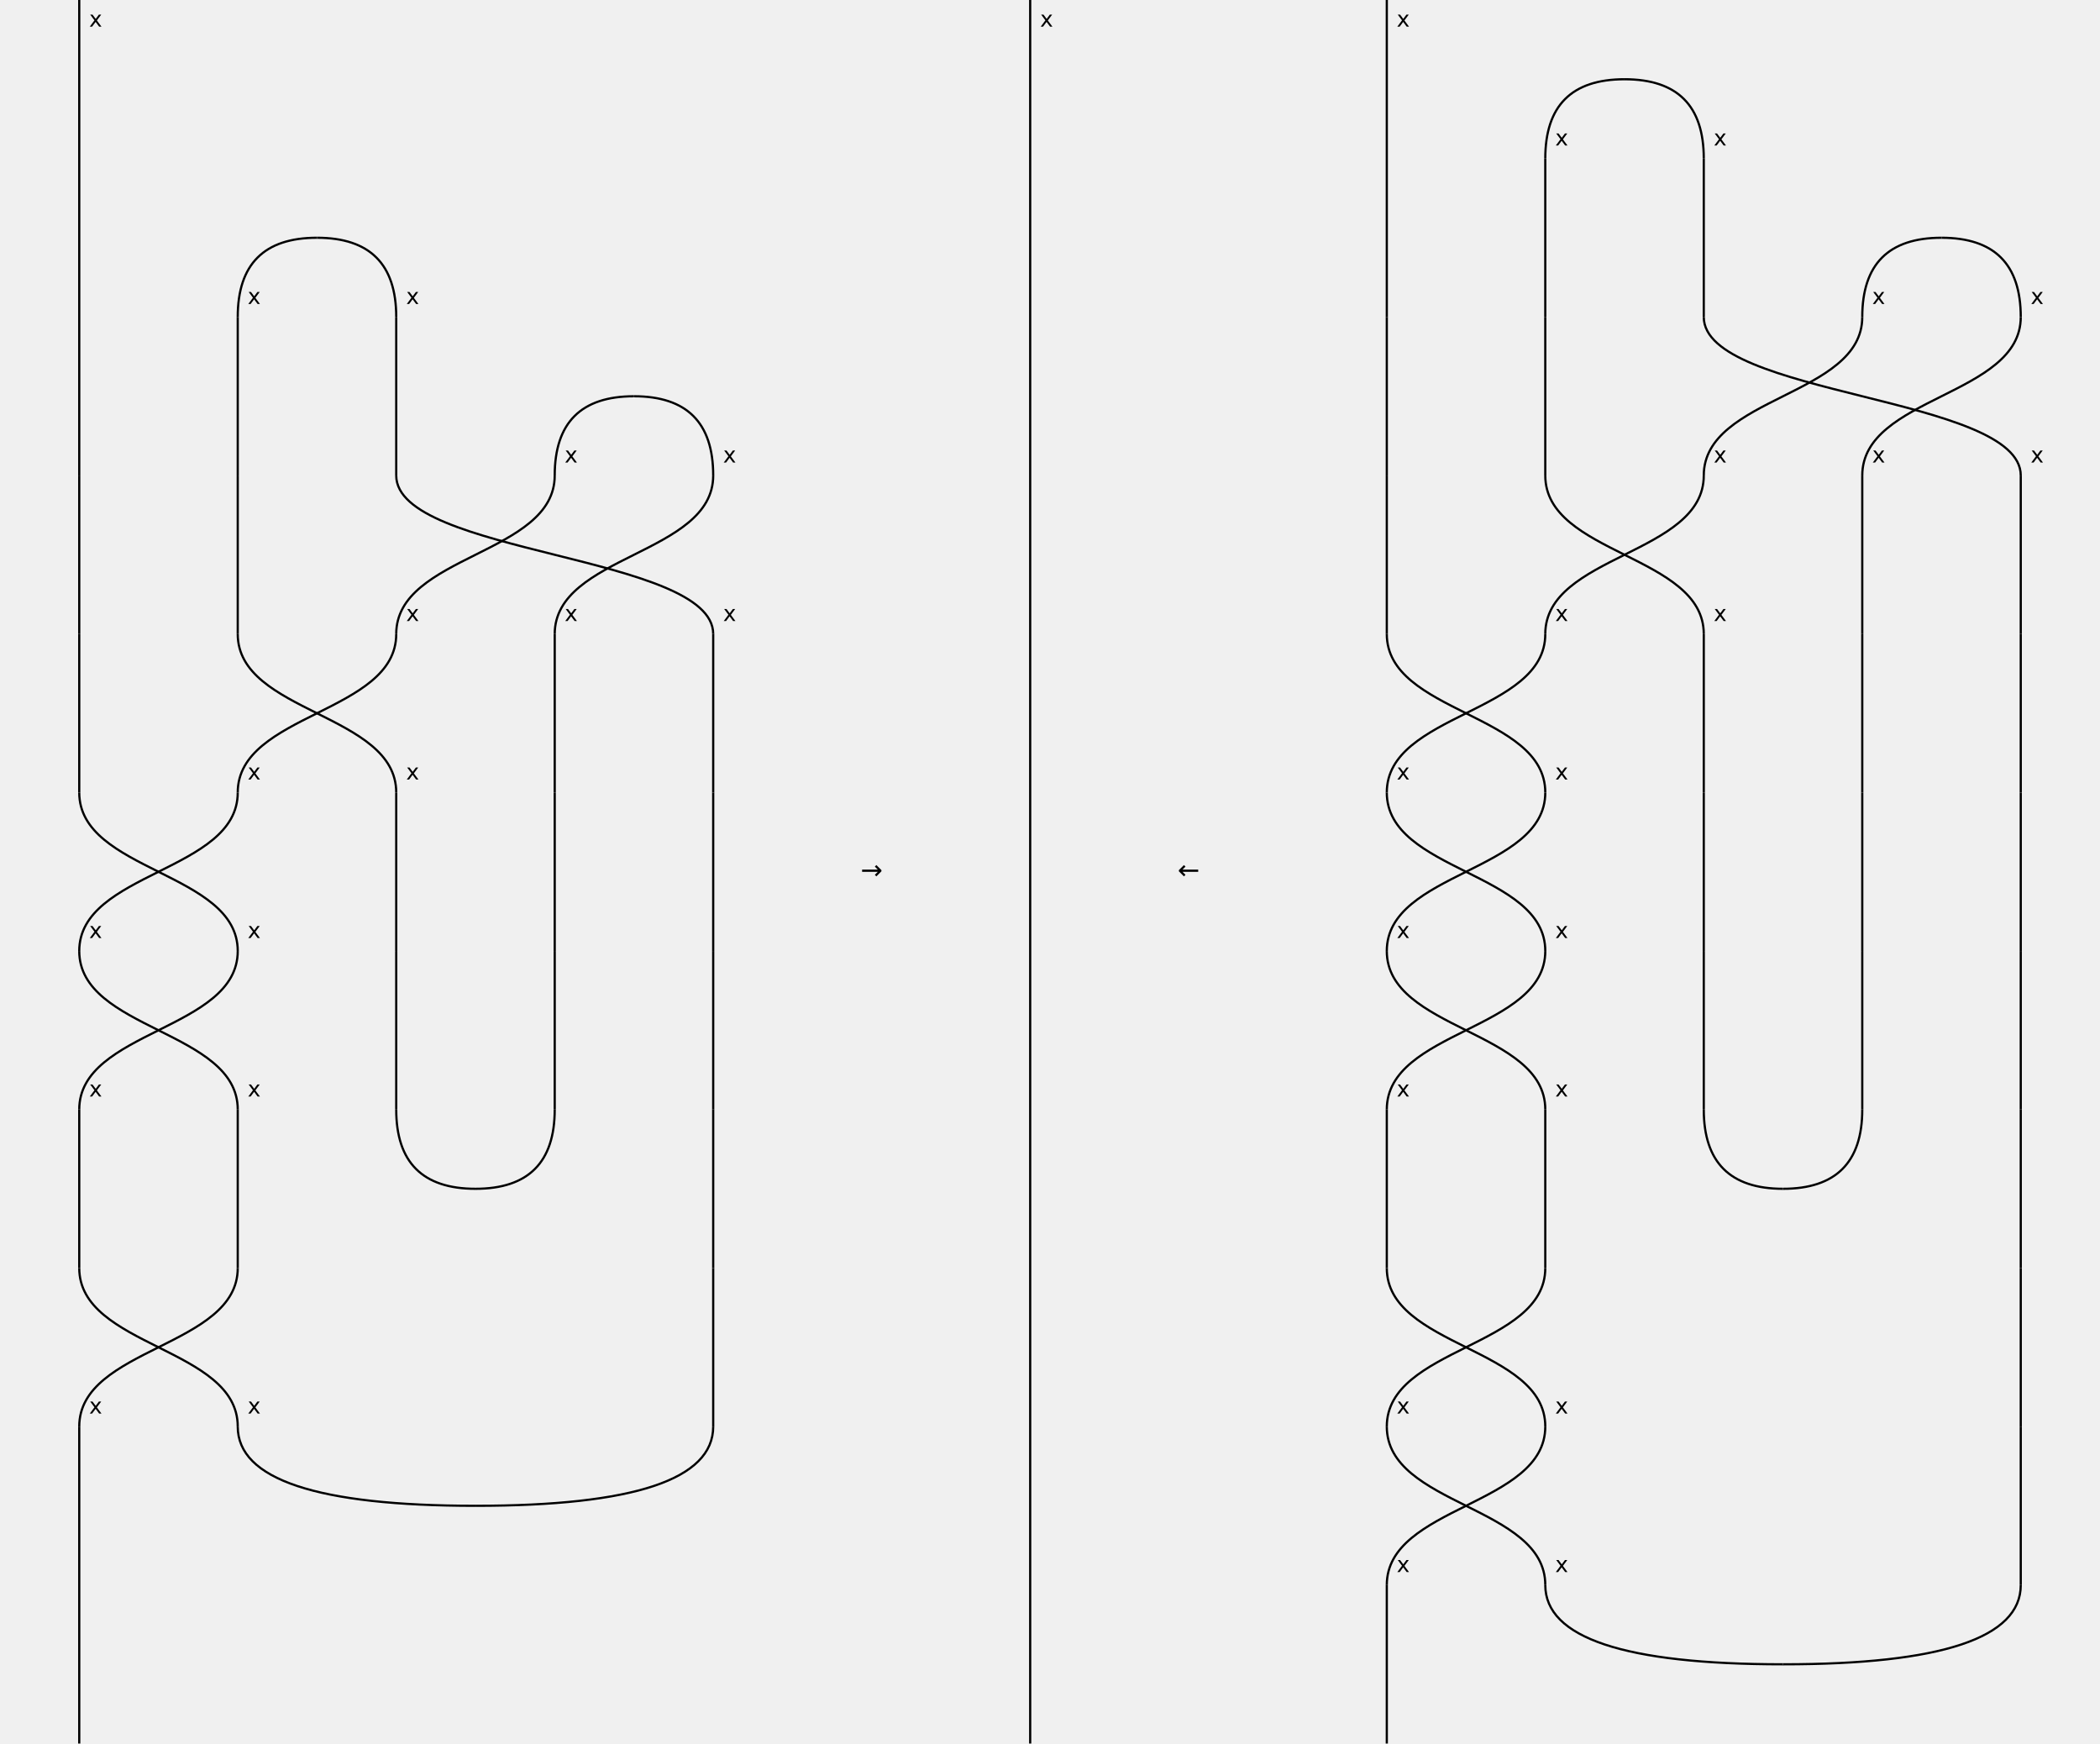
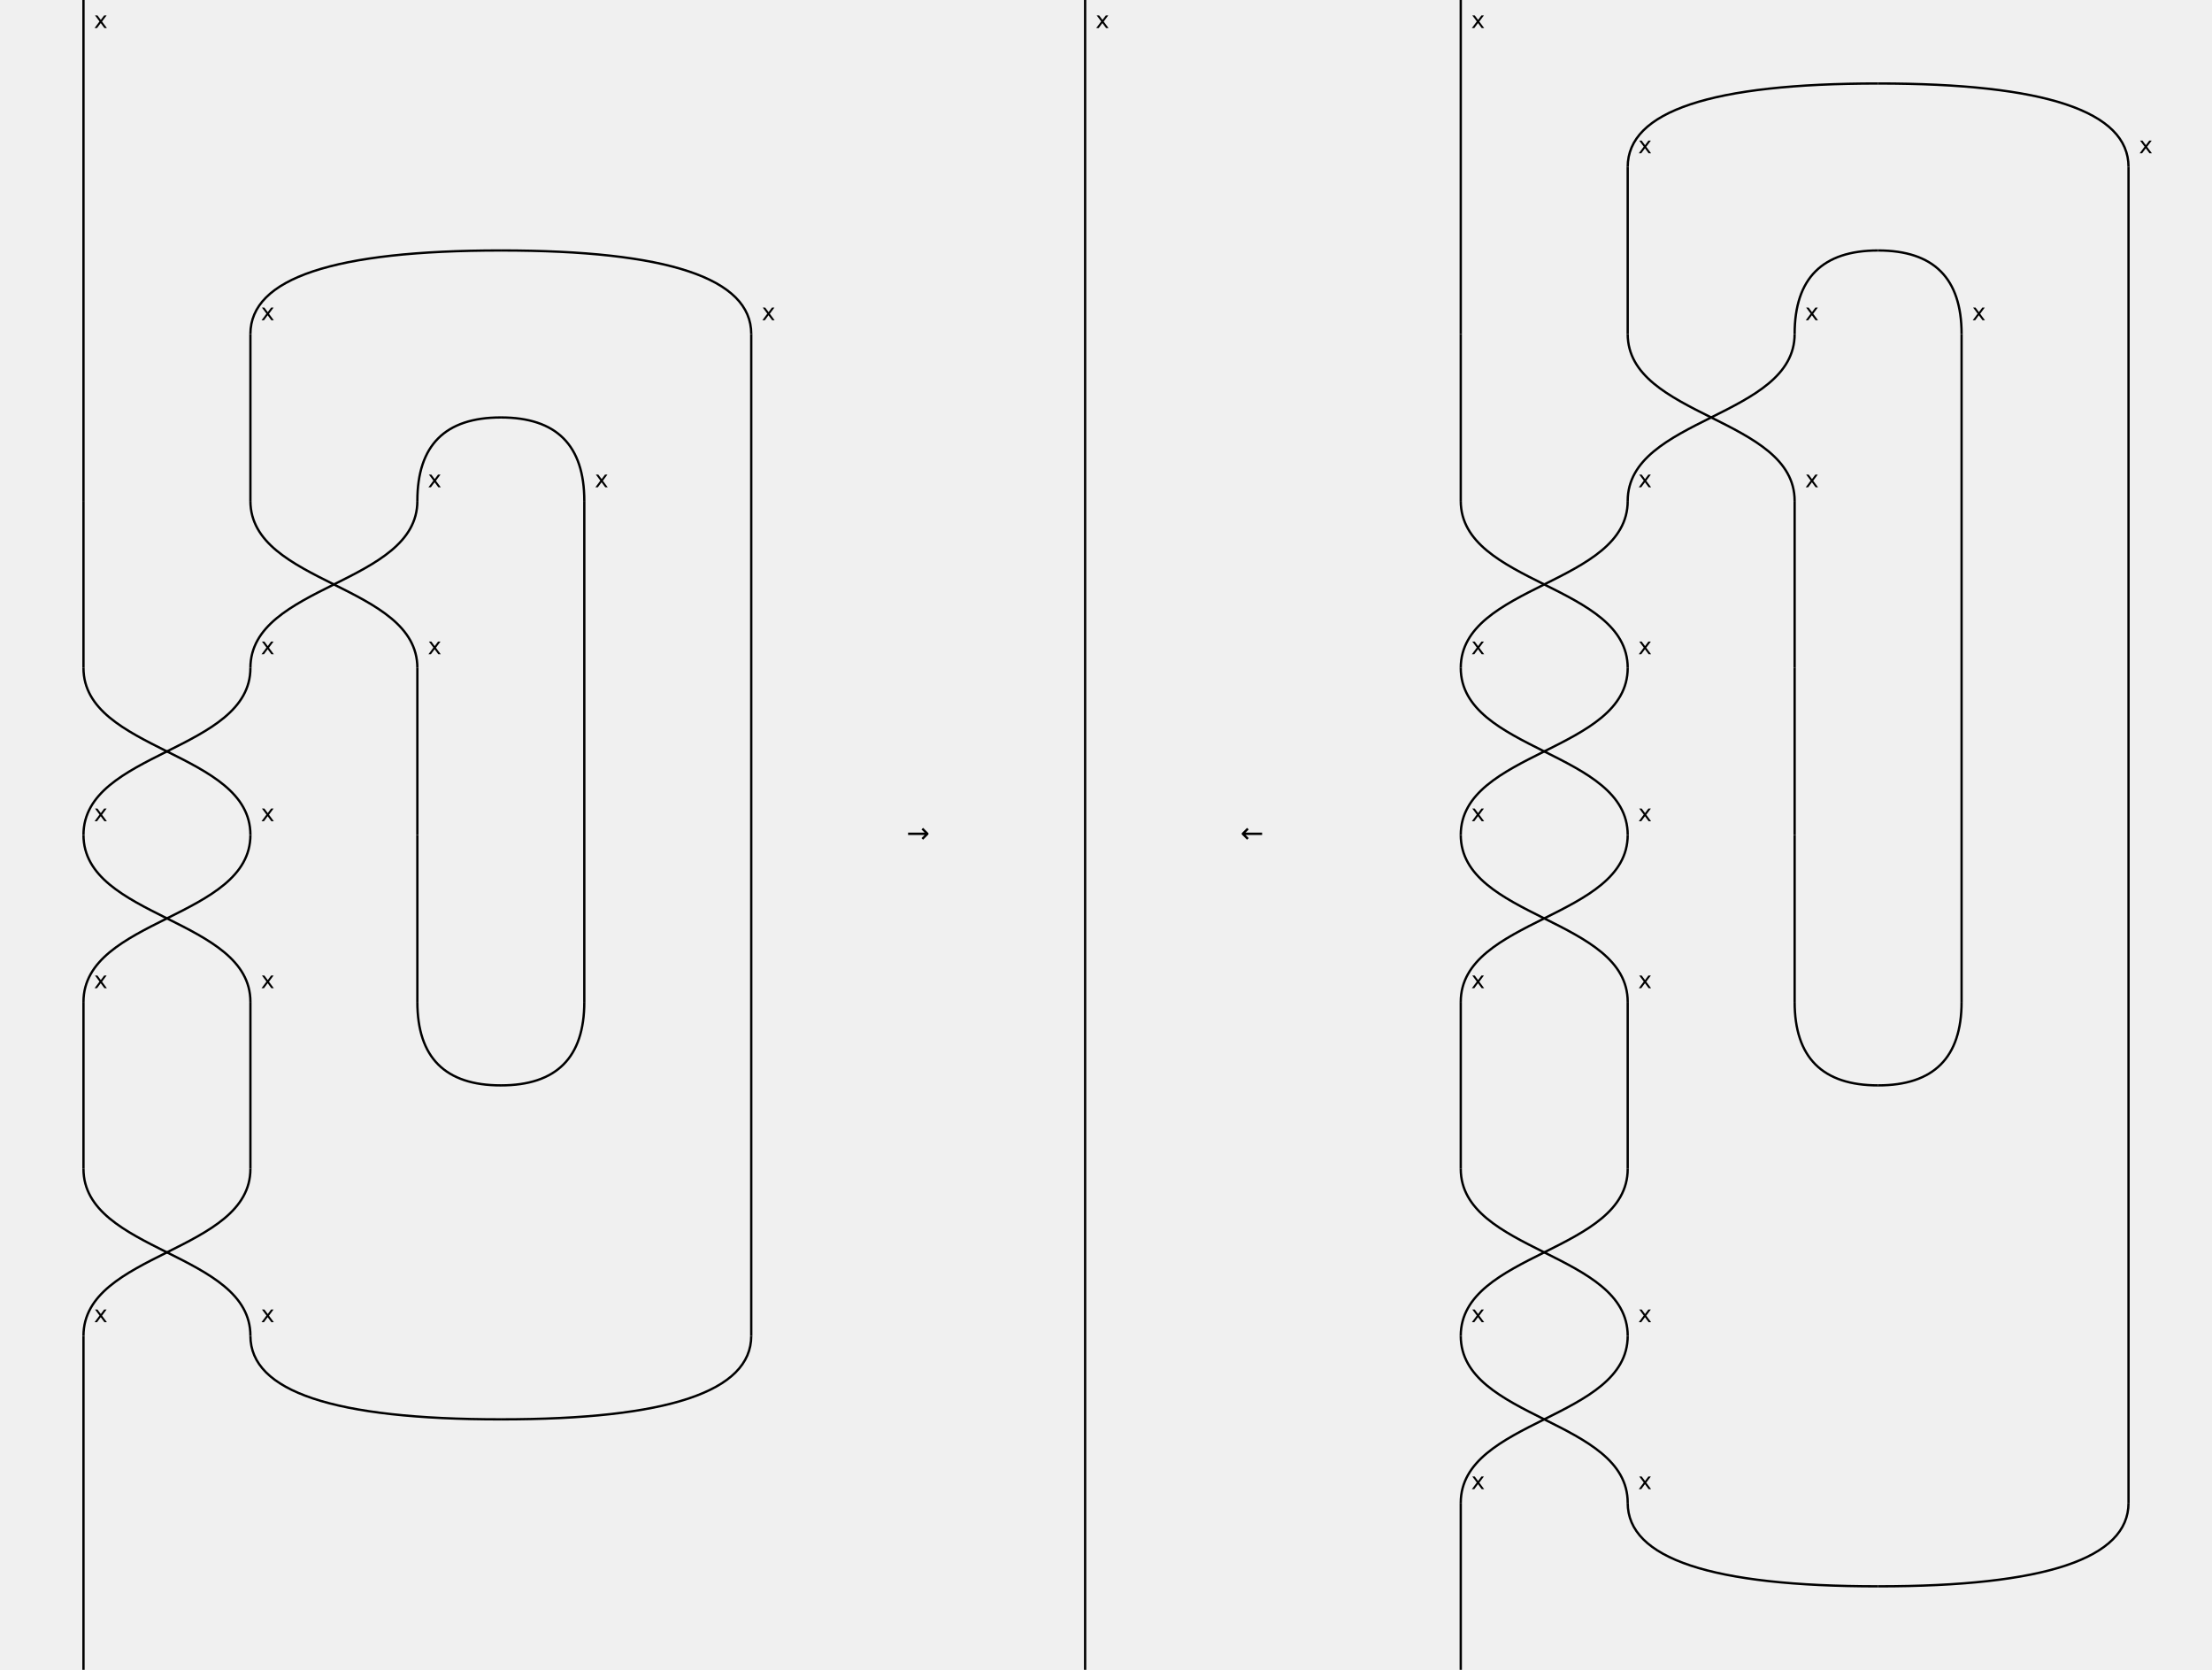
- <svg xmlns="http://www.w3.org/2000/svg" xmlns:xlink="http://www.w3.org/1999/xlink" width="954pt" height="792pt" viewBox="0 0 954 792" version="1.1">
+ <svg xmlns="http://www.w3.org/2000/svg" xmlns:xlink="http://www.w3.org/1999/xlink" width="954pt" height="720pt" viewBox="0 0 954 720" version="1.1">
  <style type="text/css">@media (prefers-color-scheme: dark) {[id^="dark-stroke"] path { stroke: #ffffff !important; } [id^="dark-fill"] g, [id^="dark-fill"] use { fill: #ffffff !important; stroke: #ffffff !important; }}</style>
  <defs>
    <style type="text/css">*{stroke-linejoin: round; stroke-linecap: butt}</style>
  </defs>
  <g id="figure_1">
    <g id="patch_1">
-       <path d="M 0 792  L 954 792  L 954 0  L 0 0  L 0 792  z " style="fill: none" />
+       <path d="M 0 720  L 954 720  L 954 0  L 0 0  L 0 720  z " style="fill: none" />
    </g>
    <g id="axes_1">
      <g id="patch_2">
-         <path d="M 0 792  L 954 792  L 954 0  L 0 0  L 0 792  z " clip-path="url(#p8696f4340c)" style="fill: none" />
+         <path d="M 0 720  L 954 720  L 954 0  L 0 0  L 0 720  z " clip-path="url(#pa2b2d72dcf)" style="fill: none" />
      </g>
      <g id="dark-stroke-1">
-         <path d="M 36 216  C 36 252 36 252 36 288  " clip-path="url(#p8696f4340c)" style="fill: none; stroke: #000000; stroke-linejoin: miter" />
+         <path d="M 36 216  C 36 252 36 252 36 288  " clip-path="url(#pa2b2d72dcf)" style="fill: none; stroke: #000000; stroke-linejoin: miter" />
      </g>
      <g id="dark-stroke-2">
-         <path d="M 108 216  C 108 252 108 252 108 288  " clip-path="url(#p8696f4340c)" style="fill: none; stroke: #000000; stroke-linejoin: miter" />
+         <path d="M 180 216  C 180 252 108 252 108 288  " clip-path="url(#pa2b2d72dcf)" style="fill: none; stroke: #000000; stroke-linejoin: miter" />
      </g>
      <g id="dark-stroke-3">
-         <path d="M 252 216  C 252 252 180 252 180 288  " clip-path="url(#p8696f4340c)" style="fill: none; stroke: #000000; stroke-linejoin: miter" />
+         <path d="M 108 216  C 108 252 180 252 180 288  " clip-path="url(#pa2b2d72dcf)" style="fill: none; stroke: #000000; stroke-linejoin: miter" />
      </g>
      <g id="dark-stroke-4">
-         <path d="M 324 216  C 324 252 252 252 252 288  " clip-path="url(#p8696f4340c)" style="fill: none; stroke: #000000; stroke-linejoin: miter" />
+         <path d="M 108 288  C 108 324 36 324 36 360  " clip-path="url(#pa2b2d72dcf)" style="fill: none; stroke: #000000; stroke-linejoin: miter" />
      </g>
      <g id="dark-stroke-5">
-         <path d="M 180 216  C 180 252 324 252 324 288  " clip-path="url(#p8696f4340c)" style="fill: none; stroke: #000000; stroke-linejoin: miter" />
+         <path d="M 36 288  C 36 324 108 324 108 360  " clip-path="url(#pa2b2d72dcf)" style="fill: none; stroke: #000000; stroke-linejoin: miter" />
      </g>
      <g id="dark-stroke-6">
-         <path d="M 36 288  C 36 324 36 324 36 360  " clip-path="url(#p8696f4340c)" style="fill: none; stroke: #000000; stroke-linejoin: miter" />
+         <path d="M 180 288  C 180 324 180 324 180 360  " clip-path="url(#pa2b2d72dcf)" style="fill: none; stroke: #000000; stroke-linejoin: miter" />
      </g>
      <g id="dark-stroke-7">
-         <path d="M 180 288  C 180 324 108 324 108 360  " clip-path="url(#p8696f4340c)" style="fill: none; stroke: #000000; stroke-linejoin: miter" />
+         <path d="M 108 360  C 108 396 36 396 36 432  " clip-path="url(#pa2b2d72dcf)" style="fill: none; stroke: #000000; stroke-linejoin: miter" />
      </g>
      <g id="dark-stroke-8">
-         <path d="M 108 288  C 108 324 180 324 180 360  " clip-path="url(#p8696f4340c)" style="fill: none; stroke: #000000; stroke-linejoin: miter" />
+         <path d="M 36 360  C 36 396 108 396 108 432  " clip-path="url(#pa2b2d72dcf)" style="fill: none; stroke: #000000; stroke-linejoin: miter" />
      </g>
      <g id="dark-stroke-9">
-         <path d="M 252 288  C 252 324 252 324 252 360  " clip-path="url(#p8696f4340c)" style="fill: none; stroke: #000000; stroke-linejoin: miter" />
+         <path d="M 180 360  C 180 396 180 396 180 432  " clip-path="url(#pa2b2d72dcf)" style="fill: none; stroke: #000000; stroke-linejoin: miter" />
      </g>
      <g id="dark-stroke-10">
-         <path d="M 324 288  C 324 324 324 324 324 360  " clip-path="url(#p8696f4340c)" style="fill: none; stroke: #000000; stroke-linejoin: miter" />
+         <path d="M 36 504  C 36 540 108 540 108 576  " clip-path="url(#pa2b2d72dcf)" style="fill: none; stroke: #000000; stroke-linejoin: miter" />
      </g>
      <g id="dark-stroke-11">
-         <path d="M 108 360  C 108 396 36 396 36 432  " clip-path="url(#p8696f4340c)" style="fill: none; stroke: #000000; stroke-linejoin: miter" />
+         <path d="M 108 504  C 108 540 36 540 36 576  " clip-path="url(#pa2b2d72dcf)" style="fill: none; stroke: #000000; stroke-linejoin: miter" />
      </g>
      <g id="dark-stroke-12">
-         <path d="M 36 360  C 36 396 108 396 108 432  " clip-path="url(#p8696f4340c)" style="fill: none; stroke: #000000; stroke-linejoin: miter" />
+         <path d="M 630 144  C 630 180 630 180 630 216  " clip-path="url(#pa2b2d72dcf)" style="fill: none; stroke: #000000; stroke-linejoin: miter" />
      </g>
      <g id="dark-stroke-13">
-         <path d="M 180 360  C 180 396 180 396 180 432  " clip-path="url(#p8696f4340c)" style="fill: none; stroke: #000000; stroke-linejoin: miter" />
+         <path d="M 774 144  C 774 180 702 180 702 216  " clip-path="url(#pa2b2d72dcf)" style="fill: none; stroke: #000000; stroke-linejoin: miter" />
      </g>
      <g id="dark-stroke-14">
-         <path d="M 252 360  C 252 396 252 396 252 432  " clip-path="url(#p8696f4340c)" style="fill: none; stroke: #000000; stroke-linejoin: miter" />
+         <path d="M 702 144  C 702 180 774 180 774 216  " clip-path="url(#pa2b2d72dcf)" style="fill: none; stroke: #000000; stroke-linejoin: miter" />
      </g>
      <g id="dark-stroke-15">
-         <path d="M 324 360  C 324 396 324 396 324 432  " clip-path="url(#p8696f4340c)" style="fill: none; stroke: #000000; stroke-linejoin: miter" />
+         <path d="M 702 216  C 702 252 630 252 630 288  " clip-path="url(#pa2b2d72dcf)" style="fill: none; stroke: #000000; stroke-linejoin: miter" />
      </g>
      <g id="dark-stroke-16">
-         <path d="M 108 432  C 108 468 36 468 36 504  " clip-path="url(#p8696f4340c)" style="fill: none; stroke: #000000; stroke-linejoin: miter" />
+         <path d="M 630 216  C 630 252 702 252 702 288  " clip-path="url(#pa2b2d72dcf)" style="fill: none; stroke: #000000; stroke-linejoin: miter" />
      </g>
      <g id="dark-stroke-17">
-         <path d="M 36 432  C 36 468 108 468 108 504  " clip-path="url(#p8696f4340c)" style="fill: none; stroke: #000000; stroke-linejoin: miter" />
+         <path d="M 774 216  C 774 252 774 252 774 288  " clip-path="url(#pa2b2d72dcf)" style="fill: none; stroke: #000000; stroke-linejoin: miter" />
      </g>
      <g id="dark-stroke-18">
-         <path d="M 180 432  C 180 468 180 468 180 504  " clip-path="url(#p8696f4340c)" style="fill: none; stroke: #000000; stroke-linejoin: miter" />
+         <path d="M 702 288  C 702 324 630 324 630 360  " clip-path="url(#pa2b2d72dcf)" style="fill: none; stroke: #000000; stroke-linejoin: miter" />
      </g>
      <g id="dark-stroke-19">
-         <path d="M 252 432  C 252 468 252 468 252 504  " clip-path="url(#p8696f4340c)" style="fill: none; stroke: #000000; stroke-linejoin: miter" />
+         <path d="M 630 288  C 630 324 702 324 702 360  " clip-path="url(#pa2b2d72dcf)" style="fill: none; stroke: #000000; stroke-linejoin: miter" />
      </g>
      <g id="dark-stroke-20">
-         <path d="M 324 432  C 324 468 324 468 324 504  " clip-path="url(#p8696f4340c)" style="fill: none; stroke: #000000; stroke-linejoin: miter" />
+         <path d="M 774 288  C 774 324 774 324 774 360  " clip-path="url(#pa2b2d72dcf)" style="fill: none; stroke: #000000; stroke-linejoin: miter" />
      </g>
      <g id="dark-stroke-21">
-         <path d="M 108 576  C 108 612 36 612 36 648  " clip-path="url(#p8696f4340c)" style="fill: none; stroke: #000000; stroke-linejoin: miter" />
+         <path d="M 702 360  C 702 396 630 396 630 432  " clip-path="url(#pa2b2d72dcf)" style="fill: none; stroke: #000000; stroke-linejoin: miter" />
      </g>
      <g id="dark-stroke-22">
-         <path d="M 36 576  C 36 612 108 612 108 648  " clip-path="url(#p8696f4340c)" style="fill: none; stroke: #000000; stroke-linejoin: miter" />
+         <path d="M 630 360  C 630 396 702 396 702 432  " clip-path="url(#pa2b2d72dcf)" style="fill: none; stroke: #000000; stroke-linejoin: miter" />
      </g>
      <g id="dark-stroke-23">
-         <path d="M 324 576  C 324 612 324 612 324 648  " clip-path="url(#p8696f4340c)" style="fill: none; stroke: #000000; stroke-linejoin: miter" />
+         <path d="M 774 360  C 774 396 774 396 774 432  " clip-path="url(#pa2b2d72dcf)" style="fill: none; stroke: #000000; stroke-linejoin: miter" />
      </g>
      <g id="dark-stroke-24">
-         <path d="M 630 144  C 630 180 630 180 630 216  " clip-path="url(#p8696f4340c)" style="fill: none; stroke: #000000; stroke-linejoin: miter" />
+         <path d="M 630 504  C 630 540 702 540 702 576  " clip-path="url(#pa2b2d72dcf)" style="fill: none; stroke: #000000; stroke-linejoin: miter" />
      </g>
      <g id="dark-stroke-25">
-         <path d="M 702 144  C 702 180 702 180 702 216  " clip-path="url(#p8696f4340c)" style="fill: none; stroke: #000000; stroke-linejoin: miter" />
+         <path d="M 702 504  C 702 540 630 540 630 576  " clip-path="url(#pa2b2d72dcf)" style="fill: none; stroke: #000000; stroke-linejoin: miter" />
      </g>
      <g id="dark-stroke-26">
-         <path d="M 846 144  C 846 180 774 180 774 216  " clip-path="url(#p8696f4340c)" style="fill: none; stroke: #000000; stroke-linejoin: miter" />
+         <path d="M 630 576  C 630 612 702 612 702 648  " clip-path="url(#pa2b2d72dcf)" style="fill: none; stroke: #000000; stroke-linejoin: miter" />
      </g>
      <g id="dark-stroke-27">
-         <path d="M 918 144  C 918 180 846 180 846 216  " clip-path="url(#p8696f4340c)" style="fill: none; stroke: #000000; stroke-linejoin: miter" />
-       </g>
-       <g id="dark-stroke-28">
-         <path d="M 774 144  C 774 180 918 180 918 216  " clip-path="url(#p8696f4340c)" style="fill: none; stroke: #000000; stroke-linejoin: miter" />
+         <path d="M 702 576  C 702 612 630 612 630 648  " clip-path="url(#pa2b2d72dcf)" style="fill: none; stroke: #000000; stroke-linejoin: miter" />
      </g>
      <g id="dark-stroke-29">
-         <path d="M 630 216  C 630 252 630 252 630 288  " clip-path="url(#p8696f4340c)" style="fill: none; stroke: #000000; stroke-linejoin: miter" />
+         <path d="M 36 0  Q 36 216 36 216  " clip-path="url(#pa2b2d72dcf)" style="fill: none; stroke: #000000; stroke-linejoin: miter" />
      </g>
      <g id="dark-stroke-30">
-         <path d="M 774 216  C 774 252 702 252 702 288  " clip-path="url(#p8696f4340c)" style="fill: none; stroke: #000000; stroke-linejoin: miter" />
+         <path d="M 216 108  Q 108 108 108 144  " clip-path="url(#pa2b2d72dcf)" style="fill: none; stroke: #000000; stroke-linejoin: miter" />
      </g>
      <g id="dark-stroke-31">
-         <path d="M 702 216  C 702 252 774 252 774 288  " clip-path="url(#p8696f4340c)" style="fill: none; stroke: #000000; stroke-linejoin: miter" />
-       </g>
-       <g id="dark-stroke-32">
-         <path d="M 846 216  C 846 252 846 252 846 288  " clip-path="url(#p8696f4340c)" style="fill: none; stroke: #000000; stroke-linejoin: miter" />
+         <path d="M 216 108  Q 324 108 324 144  " clip-path="url(#pa2b2d72dcf)" style="fill: none; stroke: #000000; stroke-linejoin: miter" />
      </g>
      <g id="dark-stroke-33">
-         <path d="M 918 216  C 918 252 918 252 918 288  " clip-path="url(#p8696f4340c)" style="fill: none; stroke: #000000; stroke-linejoin: miter" />
-       </g>
-       <g id="dark-stroke-34">
-         <path d="M 702 288  C 702 324 630 324 630 360  " clip-path="url(#p8696f4340c)" style="fill: none; stroke: #000000; stroke-linejoin: miter" />
+         <path d="M 108 144  Q 108 216 108 216  " clip-path="url(#pa2b2d72dcf)" style="fill: none; stroke: #000000; stroke-linejoin: miter" />
      </g>
      <g id="dark-stroke-35">
-         <path d="M 630 288  C 630 324 702 324 702 360  " clip-path="url(#p8696f4340c)" style="fill: none; stroke: #000000; stroke-linejoin: miter" />
+         <path d="M 324 144  Q 324 576 324 576  " clip-path="url(#pa2b2d72dcf)" style="fill: none; stroke: #000000; stroke-linejoin: miter" />
      </g>
      <g id="dark-stroke-36">
-         <path d="M 774 288  C 774 324 774 324 774 360  " clip-path="url(#p8696f4340c)" style="fill: none; stroke: #000000; stroke-linejoin: miter" />
+         <path d="M 216 180  Q 180 180 180 216  " clip-path="url(#pa2b2d72dcf)" style="fill: none; stroke: #000000; stroke-linejoin: miter" />
      </g>
      <g id="dark-stroke-37">
-         <path d="M 846 288  C 846 324 846 324 846 360  " clip-path="url(#p8696f4340c)" style="fill: none; stroke: #000000; stroke-linejoin: miter" />
-       </g>
-       <g id="dark-stroke-38">
-         <path d="M 918 288  C 918 324 918 324 918 360  " clip-path="url(#p8696f4340c)" style="fill: none; stroke: #000000; stroke-linejoin: miter" />
-       </g>
-       <g id="dark-stroke-39">
-         <path d="M 702 360  C 702 396 630 396 630 432  " clip-path="url(#p8696f4340c)" style="fill: none; stroke: #000000; stroke-linejoin: miter" />
+         <path d="M 216 180  Q 252 180 252 216  " clip-path="url(#pa2b2d72dcf)" style="fill: none; stroke: #000000; stroke-linejoin: miter" />
      </g>
      <g id="dark-stroke-40">
-         <path d="M 630 360  C 630 396 702 396 702 432  " clip-path="url(#p8696f4340c)" style="fill: none; stroke: #000000; stroke-linejoin: miter" />
-       </g>
-       <g id="dark-stroke-41">
-         <path d="M 774 360  C 774 396 774 396 774 432  " clip-path="url(#p8696f4340c)" style="fill: none; stroke: #000000; stroke-linejoin: miter" />
-       </g>
-       <g id="dark-stroke-42">
-         <path d="M 846 360  C 846 396 846 396 846 432  " clip-path="url(#p8696f4340c)" style="fill: none; stroke: #000000; stroke-linejoin: miter" />
-       </g>
-       <g id="dark-stroke-43">
-         <path d="M 918 360  C 918 396 918 396 918 432  " clip-path="url(#p8696f4340c)" style="fill: none; stroke: #000000; stroke-linejoin: miter" />
-       </g>
-       <g id="dark-stroke-44">
-         <path d="M 702 432  C 702 468 630 468 630 504  " clip-path="url(#p8696f4340c)" style="fill: none; stroke: #000000; stroke-linejoin: miter" />
-       </g>
-       <g id="dark-stroke-45">
-         <path d="M 630 432  C 630 468 702 468 702 504  " clip-path="url(#p8696f4340c)" style="fill: none; stroke: #000000; stroke-linejoin: miter" />
+         <path d="M 252 216  Q 252 432 252 432  " clip-path="url(#pa2b2d72dcf)" style="fill: none; stroke: #000000; stroke-linejoin: miter" />
      </g>
      <g id="dark-stroke-46">
-         <path d="M 774 432  C 774 468 774 468 774 504  " clip-path="url(#p8696f4340c)" style="fill: none; stroke: #000000; stroke-linejoin: miter" />
-       </g>
-       <g id="dark-stroke-47">
-         <path d="M 846 432  C 846 468 846 468 846 504  " clip-path="url(#p8696f4340c)" style="fill: none; stroke: #000000; stroke-linejoin: miter" />
+         <path d="M 36 432  Q 36 504 36 504  " clip-path="url(#pa2b2d72dcf)" style="fill: none; stroke: #000000; stroke-linejoin: miter" />
      </g>
      <g id="dark-stroke-48">
-         <path d="M 918 432  C 918 468 918 468 918 504  " clip-path="url(#p8696f4340c)" style="fill: none; stroke: #000000; stroke-linejoin: miter" />
+         <path d="M 108 432  Q 108 504 108 504  " clip-path="url(#pa2b2d72dcf)" style="fill: none; stroke: #000000; stroke-linejoin: miter" />
      </g>
      <g id="dark-stroke-49">
-         <path d="M 702 576  C 702 612 630 612 630 648  " clip-path="url(#p8696f4340c)" style="fill: none; stroke: #000000; stroke-linejoin: miter" />
+         <path d="M 180 432  Q 180 468 216 468  " clip-path="url(#pa2b2d72dcf)" style="fill: none; stroke: #000000; stroke-linejoin: miter" />
      </g>
      <g id="dark-stroke-50">
-         <path d="M 630 576  C 630 612 702 612 702 648  " clip-path="url(#p8696f4340c)" style="fill: none; stroke: #000000; stroke-linejoin: miter" />
-       </g>
-       <g id="dark-stroke-51">
-         <path d="M 918 576  C 918 612 918 612 918 648  " clip-path="url(#p8696f4340c)" style="fill: none; stroke: #000000; stroke-linejoin: miter" />
+         <path d="M 252 432  Q 252 468 216 468  " clip-path="url(#pa2b2d72dcf)" style="fill: none; stroke: #000000; stroke-linejoin: miter" />
      </g>
      <g id="dark-stroke-52">
-         <path d="M 702 648  C 702 684 630 684 630 720  " clip-path="url(#p8696f4340c)" style="fill: none; stroke: #000000; stroke-linejoin: miter" />
-       </g>
-       <g id="dark-stroke-53">
-         <path d="M 630 648  C 630 684 702 684 702 720  " clip-path="url(#p8696f4340c)" style="fill: none; stroke: #000000; stroke-linejoin: miter" />
+         <path d="M 36 576  Q 36 720 36 720  " clip-path="url(#pa2b2d72dcf)" style="fill: none; stroke: #000000; stroke-linejoin: miter" />
      </g>
      <g id="dark-stroke-54">
-         <path d="M 918 648  C 918 684 918 684 918 720  " clip-path="url(#p8696f4340c)" style="fill: none; stroke: #000000; stroke-linejoin: miter" />
-       </g>
-       <g id="dark-stroke-56">
-         <path d="M 36 0  Q 36 216 36 216  " clip-path="url(#p8696f4340c)" style="fill: none; stroke: #000000; stroke-linejoin: miter" />
+         <path d="M 108 576  Q 108 612 216 612  " clip-path="url(#pa2b2d72dcf)" style="fill: none; stroke: #000000; stroke-linejoin: miter" />
+       </g>
+       <g id="dark-stroke-55">
+         <path d="M 324 576  Q 324 612 216 612  " clip-path="url(#pa2b2d72dcf)" style="fill: none; stroke: #000000; stroke-linejoin: miter" />
      </g>
      <g id="dark-stroke-57">
-         <path d="M 144 108  Q 108 108 108 144  " clip-path="url(#p8696f4340c)" style="fill: none; stroke: #000000; stroke-linejoin: miter" />
-       </g>
-       <g id="dark-stroke-58">
-         <path d="M 144 108  Q 180 108 180 144  " clip-path="url(#p8696f4340c)" style="fill: none; stroke: #000000; stroke-linejoin: miter" />
+         <path d="M 468 0  Q 468 720 468 720  " clip-path="url(#pa2b2d72dcf)" style="fill: none; stroke: #000000; stroke-linejoin: miter" />
+       </g>
+       <g id="dark-stroke-59">
+         <path d="M 630 0  Q 630 144 630 144  " clip-path="url(#pa2b2d72dcf)" style="fill: none; stroke: #000000; stroke-linejoin: miter" />
      </g>
      <g id="dark-stroke-60">
-         <path d="M 108 144  Q 108 216 108 216  " clip-path="url(#p8696f4340c)" style="fill: none; stroke: #000000; stroke-linejoin: miter" />
-       </g>
-       <g id="dark-stroke-62">
-         <path d="M 180 144  Q 180 216 180 216  " clip-path="url(#p8696f4340c)" style="fill: none; stroke: #000000; stroke-linejoin: miter" />
+         <path d="M 810 36  Q 702 36 702 72  " clip-path="url(#pa2b2d72dcf)" style="fill: none; stroke: #000000; stroke-linejoin: miter" />
+       </g>
+       <g id="dark-stroke-61">
+         <path d="M 810 36  Q 918 36 918 72  " clip-path="url(#pa2b2d72dcf)" style="fill: none; stroke: #000000; stroke-linejoin: miter" />
      </g>
      <g id="dark-stroke-63">
-         <path d="M 288 180  Q 252 180 252 216  " clip-path="url(#p8696f4340c)" style="fill: none; stroke: #000000; stroke-linejoin: miter" />
-       </g>
-       <g id="dark-stroke-64">
-         <path d="M 288 180  Q 324 180 324 216  " clip-path="url(#p8696f4340c)" style="fill: none; stroke: #000000; stroke-linejoin: miter" />
-       </g>
-       <g id="dark-stroke-75">
-         <path d="M 36 504  Q 36 576 36 576  " clip-path="url(#p8696f4340c)" style="fill: none; stroke: #000000; stroke-linejoin: miter" />
-       </g>
-       <g id="dark-stroke-77">
-         <path d="M 108 504  Q 108 576 108 576  " clip-path="url(#p8696f4340c)" style="fill: none; stroke: #000000; stroke-linejoin: miter" />
+         <path d="M 702 72  Q 702 144 702 144  " clip-path="url(#pa2b2d72dcf)" style="fill: none; stroke: #000000; stroke-linejoin: miter" />
+       </g>
+       <g id="dark-stroke-65">
+         <path d="M 918 72  Q 918 648 918 648  " clip-path="url(#pa2b2d72dcf)" style="fill: none; stroke: #000000; stroke-linejoin: miter" />
+       </g>
+       <g id="dark-stroke-66">
+         <path d="M 810 108  Q 774 108 774 144  " clip-path="url(#pa2b2d72dcf)" style="fill: none; stroke: #000000; stroke-linejoin: miter" />
+       </g>
+       <g id="dark-stroke-67">
+         <path d="M 810 108  Q 846 108 846 144  " clip-path="url(#pa2b2d72dcf)" style="fill: none; stroke: #000000; stroke-linejoin: miter" />
+       </g>
+       <g id="dark-stroke-70">
+         <path d="M 846 144  Q 846 432 846 432  " clip-path="url(#pa2b2d72dcf)" style="fill: none; stroke: #000000; stroke-linejoin: miter" />
      </g>
      <g id="dark-stroke-78">
-         <path d="M 324 504  Q 324 576 324 576  " clip-path="url(#p8696f4340c)" style="fill: none; stroke: #000000; stroke-linejoin: miter" />
-       </g>
-       <g id="dark-stroke-79">
-         <path d="M 180 504  Q 180 540 216 540  " clip-path="url(#p8696f4340c)" style="fill: none; stroke: #000000; stroke-linejoin: miter" />
+         <path d="M 630 432  Q 630 504 630 504  " clip-path="url(#pa2b2d72dcf)" style="fill: none; stroke: #000000; stroke-linejoin: miter" />
      </g>
      <g id="dark-stroke-80">
-         <path d="M 252 504  Q 252 540 216 540  " clip-path="url(#p8696f4340c)" style="fill: none; stroke: #000000; stroke-linejoin: miter" />
+         <path d="M 702 432  Q 702 504 702 504  " clip-path="url(#pa2b2d72dcf)" style="fill: none; stroke: #000000; stroke-linejoin: miter" />
+       </g>
+       <g id="dark-stroke-81">
+         <path d="M 774 432  Q 774 468 810 468  " clip-path="url(#pa2b2d72dcf)" style="fill: none; stroke: #000000; stroke-linejoin: miter" />
      </g>
      <g id="dark-stroke-82">
-         <path d="M 36 648  Q 36 792 36 792  " clip-path="url(#p8696f4340c)" style="fill: none; stroke: #000000; stroke-linejoin: miter" />
-       </g>
-       <g id="dark-stroke-84">
-         <path d="M 108 648  Q 108 684 216 684  " clip-path="url(#p8696f4340c)" style="fill: none; stroke: #000000; stroke-linejoin: miter" />
-       </g>
-       <g id="dark-stroke-85">
-         <path d="M 324 648  Q 324 684 216 684  " clip-path="url(#p8696f4340c)" style="fill: none; stroke: #000000; stroke-linejoin: miter" />
-       </g>
-       <g id="dark-stroke-87">
-         <path d="M 468 0  Q 468 792 468 792  " clip-path="url(#p8696f4340c)" style="fill: none; stroke: #000000; stroke-linejoin: miter" />
+         <path d="M 846 432  Q 846 468 810 468  " clip-path="url(#pa2b2d72dcf)" style="fill: none; stroke: #000000; stroke-linejoin: miter" />
+       </g>
+       <g id="dark-stroke-86">
+         <path d="M 630 648  Q 630 720 630 720  " clip-path="url(#pa2b2d72dcf)" style="fill: none; stroke: #000000; stroke-linejoin: miter" />
+       </g>
+       <g id="dark-stroke-88">
+         <path d="M 702 648  Q 702 684 810 684  " clip-path="url(#pa2b2d72dcf)" style="fill: none; stroke: #000000; stroke-linejoin: miter" />
      </g>
      <g id="dark-stroke-89">
-         <path d="M 630 0  Q 630 144 630 144  " clip-path="url(#p8696f4340c)" style="fill: none; stroke: #000000; stroke-linejoin: miter" />
-       </g>
-       <g id="dark-stroke-90">
-         <path d="M 738 36  Q 702 36 702 72  " clip-path="url(#p8696f4340c)" style="fill: none; stroke: #000000; stroke-linejoin: miter" />
-       </g>
-       <g id="dark-stroke-91">
-         <path d="M 738 36  Q 774 36 774 72  " clip-path="url(#p8696f4340c)" style="fill: none; stroke: #000000; stroke-linejoin: miter" />
-       </g>
-       <g id="dark-stroke-93">
-         <path d="M 702 72  Q 702 144 702 144  " clip-path="url(#p8696f4340c)" style="fill: none; stroke: #000000; stroke-linejoin: miter" />
-       </g>
-       <g id="dark-stroke-95">
-         <path d="M 774 72  Q 774 144 774 144  " clip-path="url(#p8696f4340c)" style="fill: none; stroke: #000000; stroke-linejoin: miter" />
-       </g>
-       <g id="dark-stroke-96">
-         <path d="M 882 108  Q 846 108 846 144  " clip-path="url(#p8696f4340c)" style="fill: none; stroke: #000000; stroke-linejoin: miter" />
-       </g>
-       <g id="dark-stroke-97">
-         <path d="M 882 108  Q 918 108 918 144  " clip-path="url(#p8696f4340c)" style="fill: none; stroke: #000000; stroke-linejoin: miter" />
-       </g>
-       <g id="dark-stroke-110">
-         <path d="M 630 504  Q 630 576 630 576  " clip-path="url(#p8696f4340c)" style="fill: none; stroke: #000000; stroke-linejoin: miter" />
-       </g>
-       <g id="dark-stroke-112">
-         <path d="M 702 504  Q 702 576 702 576  " clip-path="url(#p8696f4340c)" style="fill: none; stroke: #000000; stroke-linejoin: miter" />
-       </g>
-       <g id="dark-stroke-113">
-         <path d="M 918 504  Q 918 576 918 576  " clip-path="url(#p8696f4340c)" style="fill: none; stroke: #000000; stroke-linejoin: miter" />
-       </g>
-       <g id="dark-stroke-114">
-         <path d="M 774 504  Q 774 540 810 540  " clip-path="url(#p8696f4340c)" style="fill: none; stroke: #000000; stroke-linejoin: miter" />
-       </g>
-       <g id="dark-stroke-115">
-         <path d="M 846 504  Q 846 540 810 540  " clip-path="url(#p8696f4340c)" style="fill: none; stroke: #000000; stroke-linejoin: miter" />
-       </g>
-       <g id="dark-stroke-119">
-         <path d="M 630 720  Q 630 792 630 792  " clip-path="url(#p8696f4340c)" style="fill: none; stroke: #000000; stroke-linejoin: miter" />
-       </g>
-       <g id="dark-stroke-121">
-         <path d="M 702 720  Q 702 756 810 756  " clip-path="url(#p8696f4340c)" style="fill: none; stroke: #000000; stroke-linejoin: miter" />
-       </g>
-       <g id="dark-stroke-122">
-         <path d="M 918 720  Q 918 756 810 756  " clip-path="url(#p8696f4340c)" style="fill: none; stroke: #000000; stroke-linejoin: miter" />
+         <path d="M 918 648  Q 918 684 810 684  " clip-path="url(#pa2b2d72dcf)" style="fill: none; stroke: #000000; stroke-linejoin: miter" />
      </g>
      <g id="PathCollection_1">
        <defs>
          <path id="C0_0_760c91a3d0" d="M 0 4.541  C 1.204 4.541 2.36 4.063 3.211 3.211  C 4.063 2.36 4.541 1.204 4.541 -0  C 4.541 -1.204 4.063 -2.36 3.211 -3.211  C 2.36 -4.063 1.204 -4.541 0 -4.541  C -1.204 -4.541 -2.36 -4.063 -3.211 -3.211  C -4.063 -2.36 -4.541 -1.204 -4.541 0  C -4.541 1.204 -4.063 2.36 -3.211 3.211  C -2.36 4.063 -1.204 4.541 0 4.541  z " />
        </defs>
-         <g clip-path="url(#p8696f4340c)">
-           <use xlink:href="#C0_0_760c91a3d0" x="396" y="396" style="fill: none" />
-         </g>
-         <g clip-path="url(#p8696f4340c)">
-           <use xlink:href="#C0_0_760c91a3d0" x="540" y="396" style="fill: none" />
-         </g>
-       </g>
-       <g id="dark-fill-55">
+         <g clip-path="url(#pa2b2d72dcf)">
+           <use xlink:href="#C0_0_760c91a3d0" x="396" y="360" style="fill: none" />
+         </g>
+         <g clip-path="url(#pa2b2d72dcf)">
+           <use xlink:href="#C0_0_760c91a3d0" x="540" y="360" style="fill: none" />
+         </g>
+       </g>
+       <g id="dark-fill-28">
        <g transform="translate(40.5 12.09844) scale(0.1 -0.1)">
          <defs>
            <path id="DejaVuSans-78" d="M 3513 3500  L 2247 1797  L 3578 0  L 2900 0  L 1881 1375  L 863 0  L 184 0  L 1544 1831  L 300 3500  L 978 3500  L 1906 2253  L 2834 3500  L 3513 3500  z " transform="scale(0.015625)" />
          </defs>
          <use xlink:href="#DejaVuSans-78" />
        </g>
      </g>
-       <g id="dark-fill-59">
+       <g id="dark-fill-32">
        <g transform="translate(112.5 138.0984) scale(0.1 -0.1)">
          <use xlink:href="#DejaVuSans-78" />
        </g>
      </g>
-       <g id="dark-fill-61">
-         <g transform="translate(184.5 138.0984) scale(0.1 -0.1)">
-           <use xlink:href="#DejaVuSans-78" />
-         </g>
-       </g>
-       <g id="dark-fill-65">
+       <g id="dark-fill-34">
+         <g transform="translate(328.5 138.0984) scale(0.1 -0.1)">
+           <use xlink:href="#DejaVuSans-78" />
+         </g>
+       </g>
+       <g id="dark-fill-38">
+         <g transform="translate(184.5 210.0984) scale(0.1 -0.1)">
+           <use xlink:href="#DejaVuSans-78" />
+         </g>
+       </g>
+       <g id="dark-fill-39">
        <g transform="translate(256.5 210.0984) scale(0.1 -0.1)">
          <use xlink:href="#DejaVuSans-78" />
        </g>
      </g>
-       <g id="dark-fill-66">
-         <g transform="translate(328.5 210.0984) scale(0.1 -0.1)">
-           <use xlink:href="#DejaVuSans-78" />
-         </g>
-       </g>
-       <g id="dark-fill-67">
+       <g id="dark-fill-41">
+         <g transform="translate(112.5 282.0984) scale(0.1 -0.1)">
+           <use xlink:href="#DejaVuSans-78" />
+         </g>
+       </g>
+       <g id="dark-fill-42">
        <g transform="translate(184.5 282.0984) scale(0.1 -0.1)">
          <use xlink:href="#DejaVuSans-78" />
        </g>
      </g>
+       <g id="dark-fill-43">
+         <g transform="translate(40.5 354.0984) scale(0.1 -0.1)">
+           <use xlink:href="#DejaVuSans-78" />
+         </g>
+       </g>
+       <g id="dark-fill-44">
+         <g transform="translate(112.5 354.0984) scale(0.1 -0.1)">
+           <use xlink:href="#DejaVuSans-78" />
+         </g>
+       </g>
+       <g id="dark-fill-45">
+         <g transform="translate(40.5 426.0984) scale(0.1 -0.1)">
+           <use xlink:href="#DejaVuSans-78" />
+         </g>
+       </g>
+       <g id="dark-fill-47">
+         <g transform="translate(112.5 426.0984) scale(0.1 -0.1)">
+           <use xlink:href="#DejaVuSans-78" />
+         </g>
+       </g>
+       <g id="dark-fill-51">
+         <g transform="translate(40.5 570.0984) scale(0.1 -0.1)">
+           <use xlink:href="#DejaVuSans-78" />
+         </g>
+       </g>
+       <g id="dark-fill-53">
+         <g transform="translate(112.5 570.0984) scale(0.1 -0.1)">
+           <use xlink:href="#DejaVuSans-78" />
+         </g>
+       </g>
+       <g id="dark-fill-56">
+         <g transform="translate(472.5 12.09844) scale(0.1 -0.1)">
+           <use xlink:href="#DejaVuSans-78" />
+         </g>
+       </g>
+       <g id="dark-fill-58">
+         <g transform="translate(634.5 12.09844) scale(0.1 -0.1)">
+           <use xlink:href="#DejaVuSans-78" />
+         </g>
+       </g>
+       <g id="dark-fill-62">
+         <g transform="translate(706.5 66.09844) scale(0.1 -0.1)">
+           <use xlink:href="#DejaVuSans-78" />
+         </g>
+       </g>
+       <g id="dark-fill-64">
+         <g transform="translate(922.5 66.09844) scale(0.1 -0.1)">
+           <use xlink:href="#DejaVuSans-78" />
+         </g>
+       </g>
      <g id="dark-fill-68">
-         <g transform="translate(256.5 282.0984) scale(0.1 -0.1)">
+         <g transform="translate(778.5 138.0984) scale(0.1 -0.1)">
          <use xlink:href="#DejaVuSans-78" />
        </g>
      </g>
      <g id="dark-fill-69">
-         <g transform="translate(328.5 282.0984) scale(0.1 -0.1)">
-           <use xlink:href="#DejaVuSans-78" />
-         </g>
-       </g>
-       <g id="dark-fill-70">
-         <g transform="translate(112.5 354.0984) scale(0.1 -0.1)">
+         <g transform="translate(850.5 138.0984) scale(0.1 -0.1)">
          <use xlink:href="#DejaVuSans-78" />
        </g>
      </g>
      <g id="dark-fill-71">
-         <g transform="translate(184.5 354.0984) scale(0.1 -0.1)">
+         <g transform="translate(706.5 210.0984) scale(0.1 -0.1)">
          <use xlink:href="#DejaVuSans-78" />
        </g>
      </g>
      <g id="dark-fill-72">
-         <g transform="translate(40.5 426.0984) scale(0.1 -0.1)">
+         <g transform="translate(778.5 210.0984) scale(0.1 -0.1)">
          <use xlink:href="#DejaVuSans-78" />
        </g>
      </g>
      <g id="dark-fill-73">
-         <g transform="translate(112.5 426.0984) scale(0.1 -0.1)">
+         <g transform="translate(634.5 282.0984) scale(0.1 -0.1)">
          <use xlink:href="#DejaVuSans-78" />
        </g>
      </g>
      <g id="dark-fill-74">
-         <g transform="translate(40.5 498.0984) scale(0.1 -0.1)">
+         <g transform="translate(706.5 282.0984) scale(0.1 -0.1)">
+           <use xlink:href="#DejaVuSans-78" />
+         </g>
+       </g>
+       <g id="dark-fill-75">
+         <g transform="translate(634.5 354.0984) scale(0.1 -0.1)">
          <use xlink:href="#DejaVuSans-78" />
        </g>
      </g>
      <g id="dark-fill-76">
-         <g transform="translate(112.5 498.0984) scale(0.1 -0.1)">
-           <use xlink:href="#DejaVuSans-78" />
-         </g>
-       </g>
-       <g id="dark-fill-81">
-         <g transform="translate(40.5 642.0984) scale(0.1 -0.1)">
+         <g transform="translate(706.5 354.0984) scale(0.1 -0.1)">
+           <use xlink:href="#DejaVuSans-78" />
+         </g>
+       </g>
+       <g id="dark-fill-77">
+         <g transform="translate(634.5 426.0984) scale(0.1 -0.1)">
+           <use xlink:href="#DejaVuSans-78" />
+         </g>
+       </g>
+       <g id="dark-fill-79">
+         <g transform="translate(706.5 426.0984) scale(0.1 -0.1)">
          <use xlink:href="#DejaVuSans-78" />
        </g>
      </g>
      <g id="dark-fill-83">
-         <g transform="translate(112.5 642.0984) scale(0.1 -0.1)">
-           <use xlink:href="#DejaVuSans-78" />
-         </g>
-       </g>
-       <g id="dark-fill-86">
-         <g transform="translate(472.5 12.09844) scale(0.1 -0.1)">
-           <use xlink:href="#DejaVuSans-78" />
-         </g>
-       </g>
-       <g id="dark-fill-88">
-         <g transform="translate(634.5 12.09844) scale(0.1 -0.1)">
-           <use xlink:href="#DejaVuSans-78" />
-         </g>
-       </g>
-       <g id="dark-fill-92">
-         <g transform="translate(706.5 66.09844) scale(0.1 -0.1)">
-           <use xlink:href="#DejaVuSans-78" />
-         </g>
-       </g>
-       <g id="dark-fill-94">
-         <g transform="translate(778.5 66.09844) scale(0.1 -0.1)">
-           <use xlink:href="#DejaVuSans-78" />
-         </g>
-       </g>
-       <g id="dark-fill-98">
-         <g transform="translate(850.5 138.0984) scale(0.1 -0.1)">
-           <use xlink:href="#DejaVuSans-78" />
-         </g>
-       </g>
-       <g id="dark-fill-99">
-         <g transform="translate(922.5 138.0984) scale(0.1 -0.1)">
-           <use xlink:href="#DejaVuSans-78" />
-         </g>
-       </g>
-       <g id="dark-fill-100">
-         <g transform="translate(778.5 210.0984) scale(0.1 -0.1)">
-           <use xlink:href="#DejaVuSans-78" />
-         </g>
-       </g>
-       <g id="dark-fill-101">
-         <g transform="translate(850.5 210.0984) scale(0.1 -0.1)">
-           <use xlink:href="#DejaVuSans-78" />
-         </g>
-       </g>
-       <g id="dark-fill-102">
-         <g transform="translate(922.5 210.0984) scale(0.1 -0.1)">
-           <use xlink:href="#DejaVuSans-78" />
-         </g>
-       </g>
-       <g id="dark-fill-103">
-         <g transform="translate(706.5 282.0984) scale(0.1 -0.1)">
-           <use xlink:href="#DejaVuSans-78" />
-         </g>
-       </g>
-       <g id="dark-fill-104">
-         <g transform="translate(778.5 282.0984) scale(0.1 -0.1)">
-           <use xlink:href="#DejaVuSans-78" />
-         </g>
-       </g>
-       <g id="dark-fill-105">
-         <g transform="translate(634.5 354.0984) scale(0.1 -0.1)">
-           <use xlink:href="#DejaVuSans-78" />
-         </g>
-       </g>
-       <g id="dark-fill-106">
-         <g transform="translate(706.5 354.0984) scale(0.1 -0.1)">
-           <use xlink:href="#DejaVuSans-78" />
-         </g>
-       </g>
-       <g id="dark-fill-107">
-         <g transform="translate(634.5 426.0984) scale(0.1 -0.1)">
-           <use xlink:href="#DejaVuSans-78" />
-         </g>
-       </g>
-       <g id="dark-fill-108">
-         <g transform="translate(706.5 426.0984) scale(0.1 -0.1)">
-           <use xlink:href="#DejaVuSans-78" />
-         </g>
-       </g>
-       <g id="dark-fill-109">
-         <g transform="translate(634.5 498.0984) scale(0.1 -0.1)">
-           <use xlink:href="#DejaVuSans-78" />
-         </g>
-       </g>
-       <g id="dark-fill-111">
-         <g transform="translate(706.5 498.0984) scale(0.1 -0.1)">
-           <use xlink:href="#DejaVuSans-78" />
-         </g>
-       </g>
-       <g id="dark-fill-116">
+         <g transform="translate(634.5 570.0984) scale(0.1 -0.1)">
+           <use xlink:href="#DejaVuSans-78" />
+         </g>
+       </g>
+       <g id="dark-fill-84">
+         <g transform="translate(706.5 570.0984) scale(0.1 -0.1)">
+           <use xlink:href="#DejaVuSans-78" />
+         </g>
+       </g>
+       <g id="dark-fill-85">
        <g transform="translate(634.5 642.0984) scale(0.1 -0.1)">
          <use xlink:href="#DejaVuSans-78" />
        </g>
      </g>
-       <g id="dark-fill-117">
+       <g id="dark-fill-87">
        <g transform="translate(706.5 642.0984) scale(0.1 -0.1)">
          <use xlink:href="#DejaVuSans-78" />
        </g>
      </g>
-       <g id="dark-fill-118">
-         <g transform="translate(634.5 714.0984) scale(0.1 -0.1)">
-           <use xlink:href="#DejaVuSans-78" />
-         </g>
-       </g>
-       <g id="dark-fill-120">
-         <g transform="translate(706.5 714.0984) scale(0.1 -0.1)">
-           <use xlink:href="#DejaVuSans-78" />
-         </g>
-       </g>
-       <g id="dark-fill-123">
-         <g transform="translate(388.62 399.3112) scale(0.12 -0.12)">
+       <g id="dark-fill-90">
+         <g transform="translate(388.62 363.3112) scale(0.12 -0.12)">
          <defs>
            <path id="DejaVuSans-2192" d="M 5050 2147  L 5050 1866  L 3822 638  L 3447 1013  L 4175 1741  L 366 1741  L 366 2272  L 4175 2272  L 3447 3000  L 3822 3375  L 5050 2147  z " transform="scale(0.015625)" />
          </defs>
          <use xlink:href="#DejaVuSans-2192" transform="translate(19.48242 0.265625)" />
        </g>
      </g>
-       <g id="dark-fill-124">
-         <g transform="translate(532.62 399.3112) scale(0.12 -0.12)">
+       <g id="dark-fill-91">
+         <g transform="translate(532.62 363.3112) scale(0.12 -0.12)">
          <defs>
            <path id="DejaVuSans-2190" d="M 313 1866  L 313 2147  L 1541 3375  L 1916 3000  L 1188 2272  L 4997 2272  L 4997 1741  L 1188 1741  L 1916 1013  L 1541 638  L 313 1866  z " transform="scale(0.015625)" />
          </defs>
          <use xlink:href="#DejaVuSans-2190" transform="translate(19.48242 0.265625)" />
        </g>
      </g>
    </g>
  </g>
  <defs>
-     <clipPath id="p8696f4340c">
-       <rect x="0" y="0" width="954" height="792" />
+     <clipPath id="pa2b2d72dcf">
+       <rect x="0" y="0" width="954" height="720" />
    </clipPath>
  </defs>
</svg>
